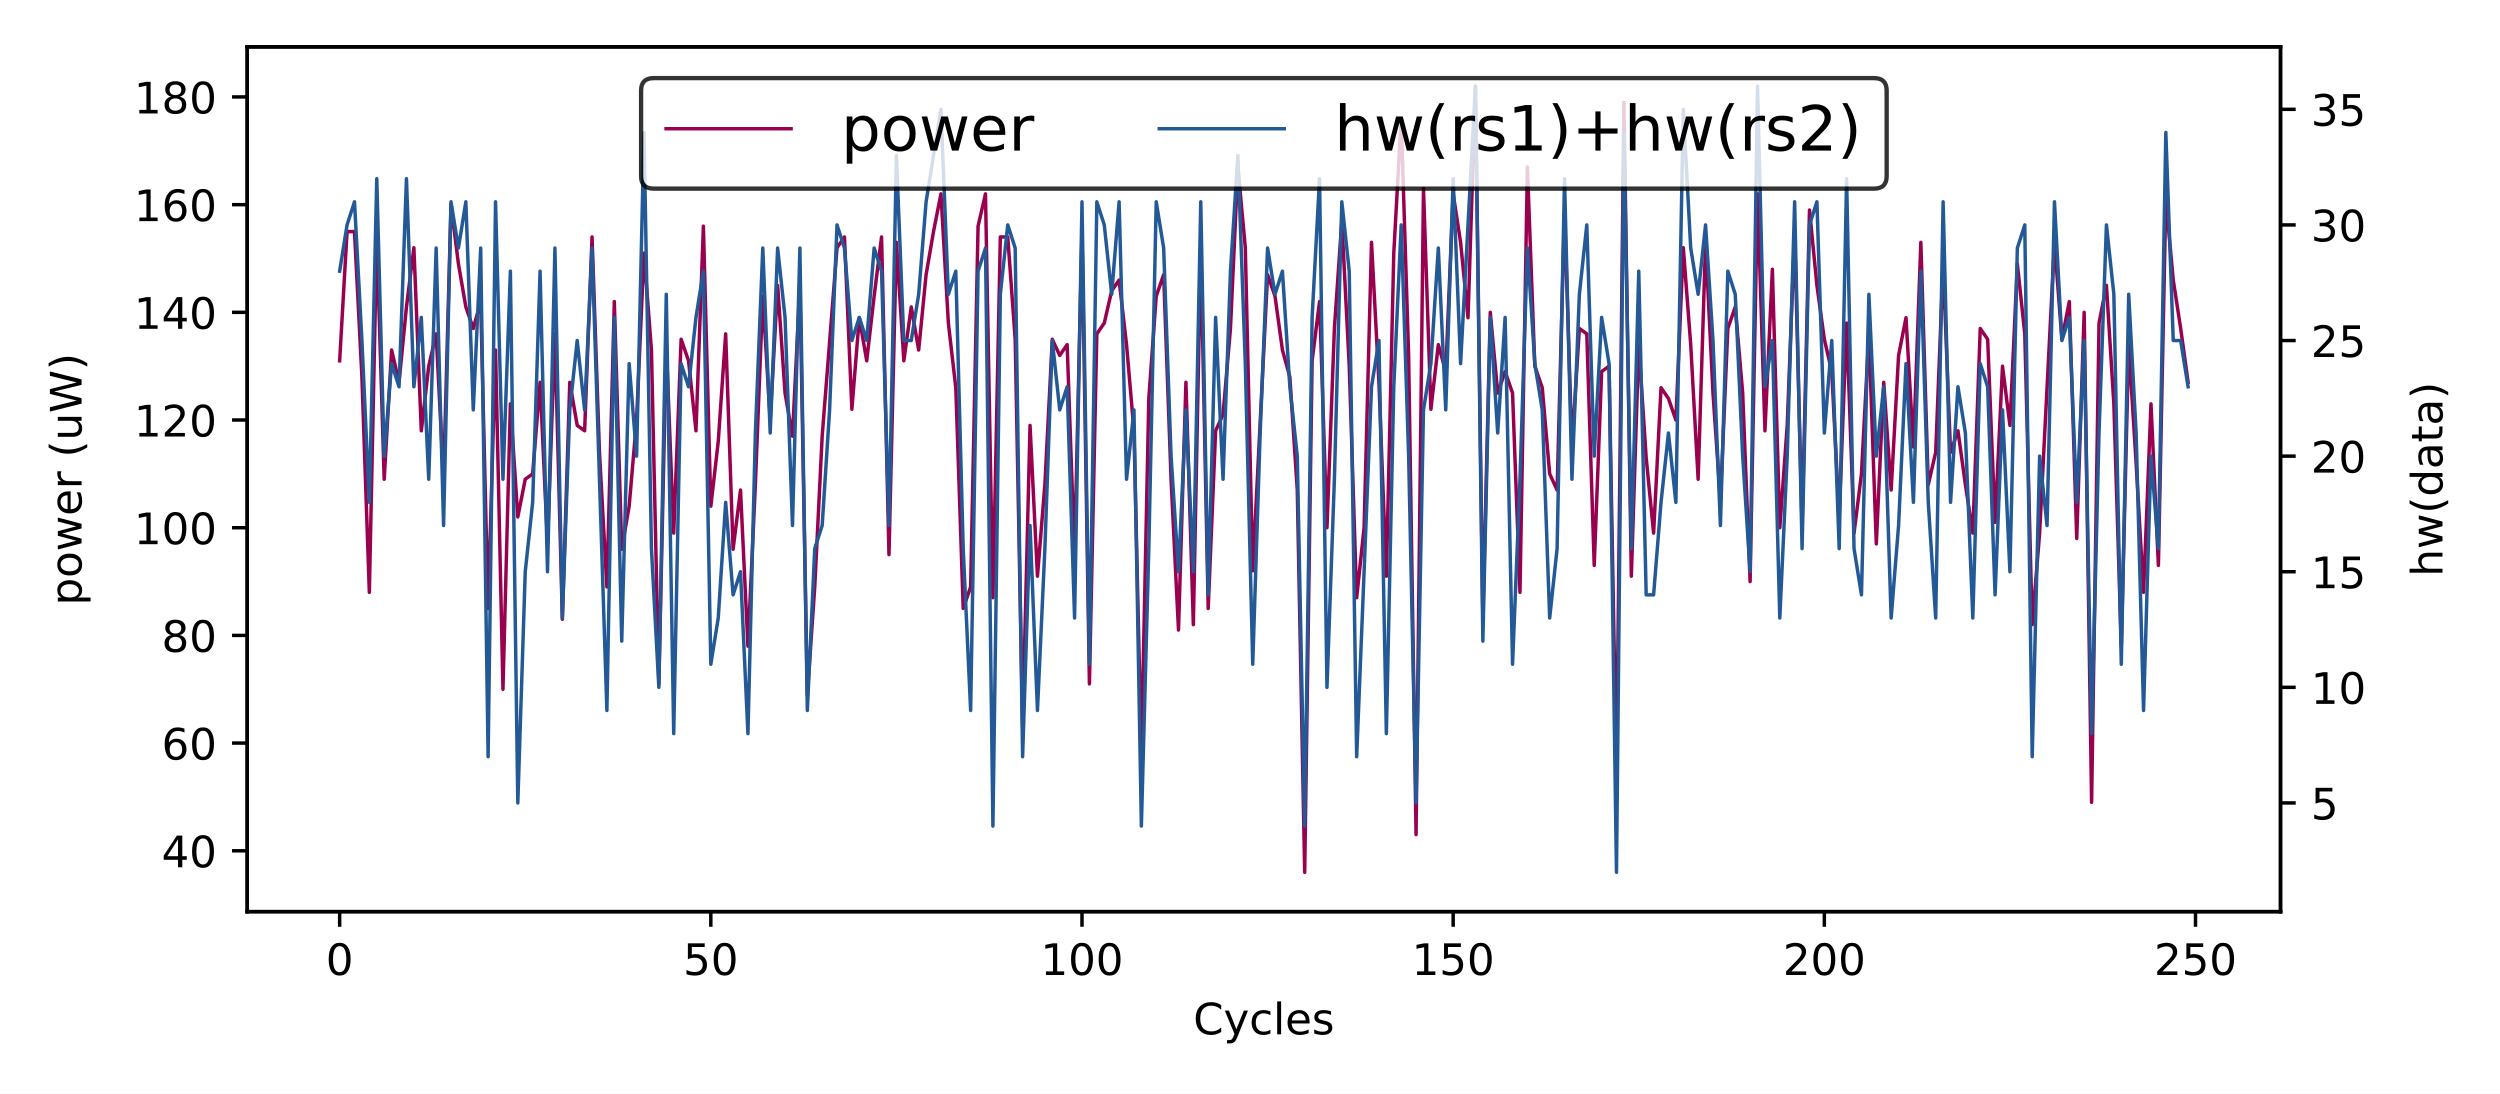
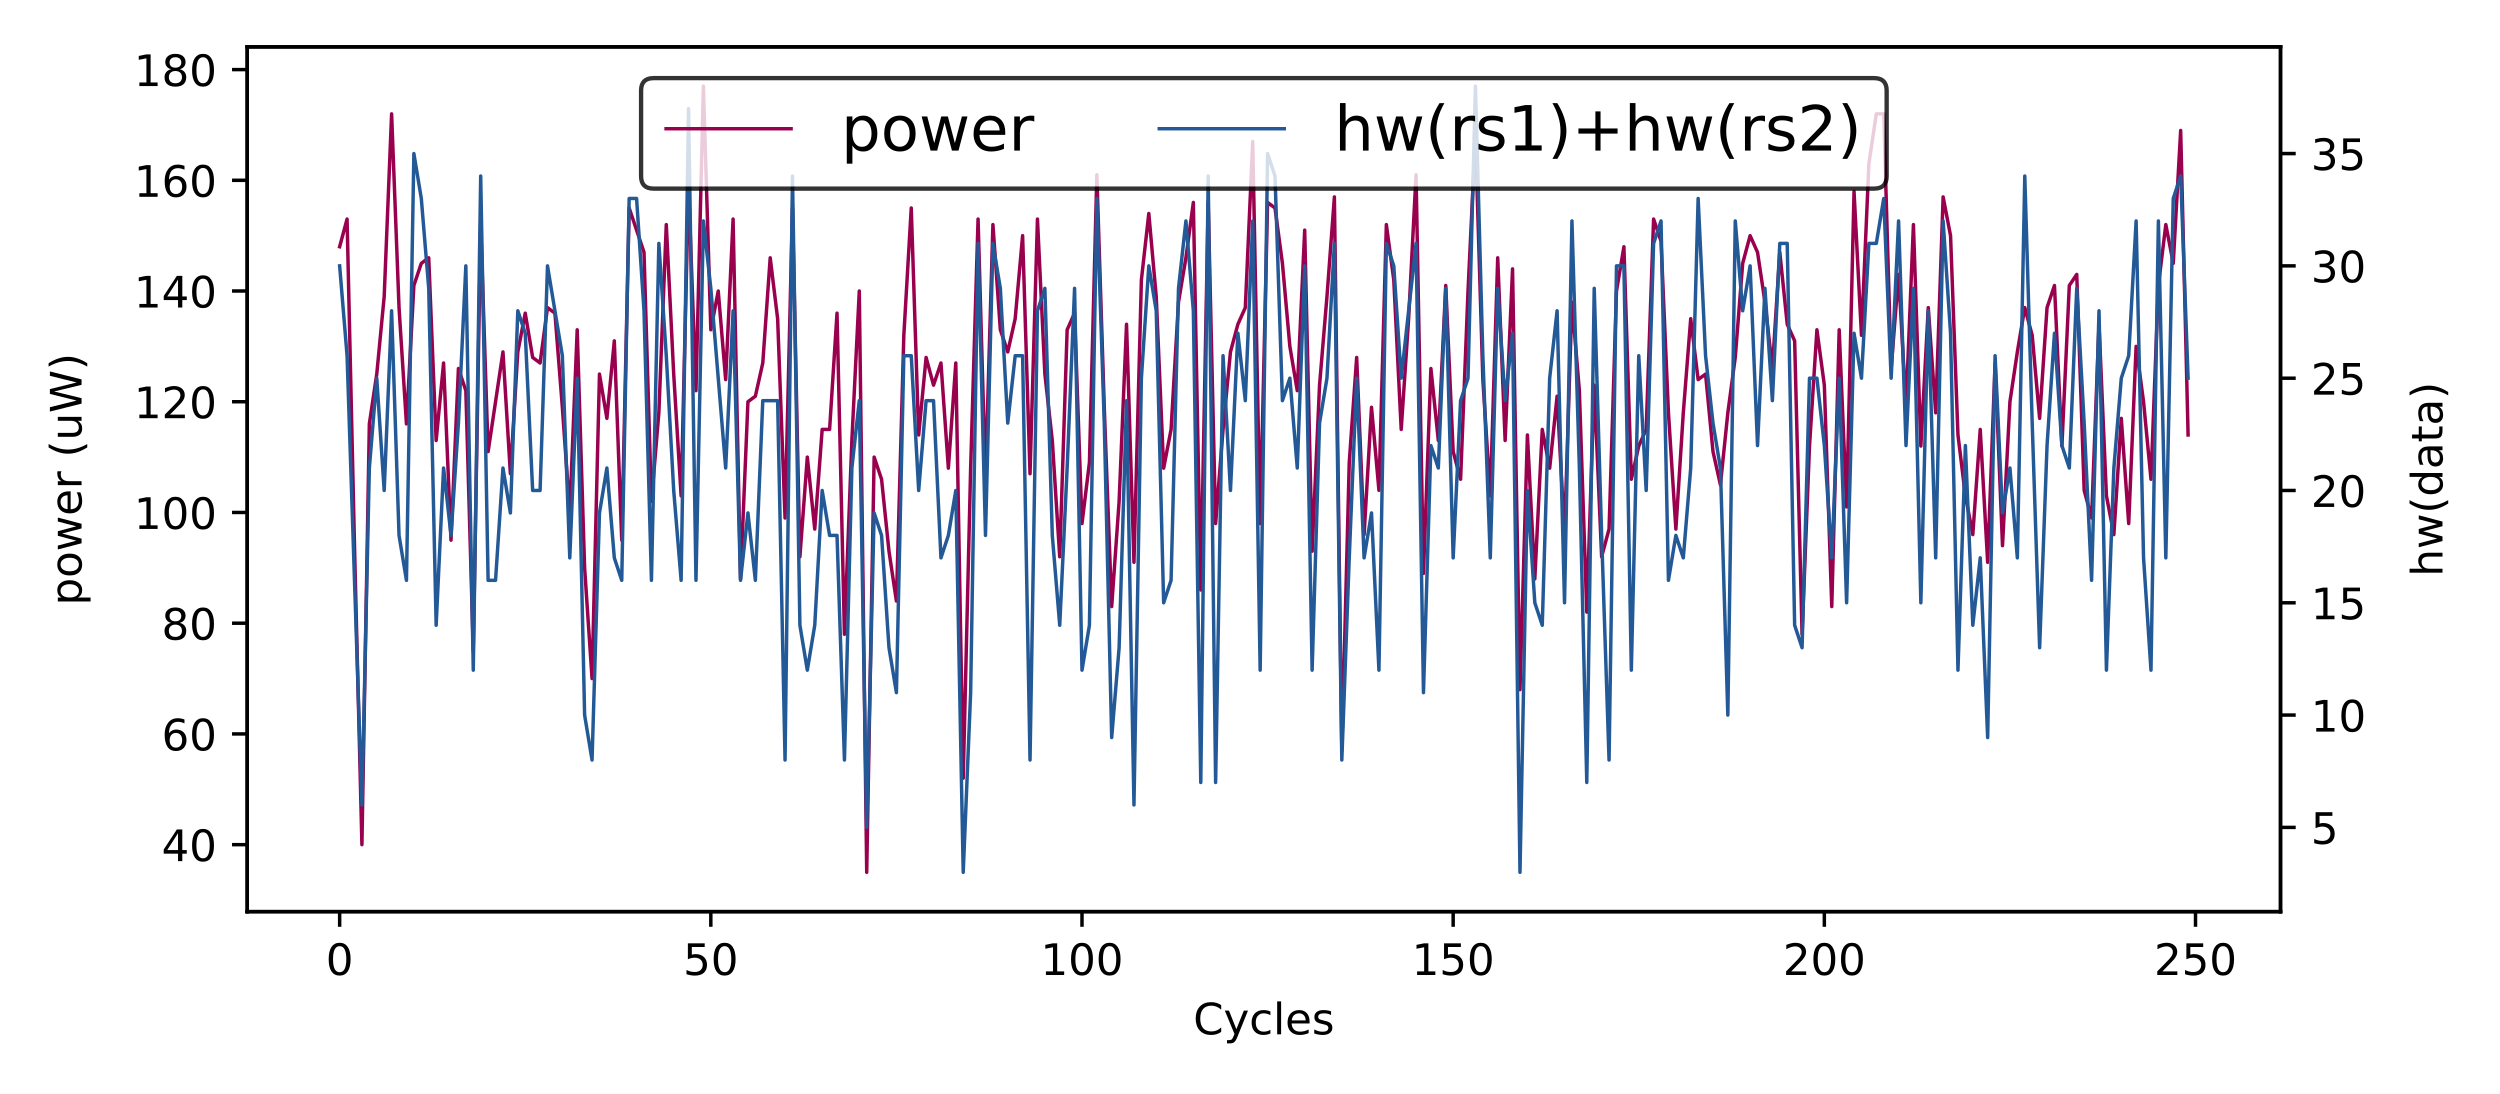
<svg xmlns="http://www.w3.org/2000/svg" xmlns:xlink="http://www.w3.org/1999/xlink" width="576pt" height="252pt" viewBox="0 0 576 252" version="1.1">
  <defs>
    <style type="text/css">*{stroke-linejoin: round; stroke-linecap: butt}</style>
  </defs>
  <g id="figure_1">
    <g id="patch_1">
      <path d="M 0 252  L 576 252  L 576 0  L 0 0  z " style="fill: #ffffff" />
    </g>
    <g id="axes_1">
      <g id="patch_2">
        <path d="M 56.96 210.04  L 525.43 210.04  L 525.43 10.8  L 56.96 10.8  z " style="fill: #ffffff" />
      </g>
      <g id="matplotlib.axis_1">
        <g id="xtick_1">
          <g id="line2d_1">
            <defs>
-               <path id="mac49512ee7" d="M 0 0  L 0 3.5  " style="stroke: #000000; stroke-width: 0.8" />
+               <path id="m7e4193435f" d="M 0 0  L 0 3.5  " style="stroke: #000000; stroke-width: 0.8" />
            </defs>
            <g>
-               <use xlink:href="#mac49512ee7" x="78.254" y="210.04" style="stroke: #000000; stroke-width: 0.8" />
+               <use xlink:href="#m7e4193435f" x="78.254" y="210.04" style="stroke: #000000; stroke-width: 0.8" />
            </g>
          </g>
          <g id="text_1">
            <text style="font: 10px 'DejaVu Sans', 'Bitstream Vera Sans', 'Computer Modern Sans Serif', 'Lucida Grande', 'Verdana', 'Geneva', 'Lucid', 'Arial', 'Helvetica', 'Avant Garde', sans-serif; text-anchor: middle" x="78.254" y="224.638" transform="rotate(-0 78.25409 224.6384)">0</text>
          </g>
        </g>
        <g id="xtick_2">
          <g id="line2d_2">
            <g>
-               <use xlink:href="#mac49512ee7" x="163.773" y="210.04" style="stroke: #000000; stroke-width: 0.8" />
+               <use xlink:href="#m7e4193435f" x="163.773" y="210.04" style="stroke: #000000; stroke-width: 0.8" />
            </g>
          </g>
          <g id="text_2">
            <text style="font: 10px 'DejaVu Sans', 'Bitstream Vera Sans', 'Computer Modern Sans Serif', 'Lucida Grande', 'Verdana', 'Geneva', 'Lucid', 'Arial', 'Helvetica', 'Avant Garde', sans-serif; text-anchor: middle" x="163.773" y="224.638" transform="rotate(-0 163.7725 224.6384)">50</text>
          </g>
        </g>
        <g id="xtick_3">
          <g id="line2d_3">
            <g>
-               <use xlink:href="#mac49512ee7" x="249.291" y="210.04" style="stroke: #000000; stroke-width: 0.8" />
+               <use xlink:href="#m7e4193435f" x="249.291" y="210.04" style="stroke: #000000; stroke-width: 0.8" />
            </g>
          </g>
          <g id="text_3">
            <text style="font: 10px 'DejaVu Sans', 'Bitstream Vera Sans', 'Computer Modern Sans Serif', 'Lucida Grande', 'Verdana', 'Geneva', 'Lucid', 'Arial', 'Helvetica', 'Avant Garde', sans-serif; text-anchor: middle" x="249.291" y="224.638" transform="rotate(-0 249.291 224.6384)">100</text>
          </g>
        </g>
        <g id="xtick_4">
          <g id="line2d_4">
            <g>
-               <use xlink:href="#mac49512ee7" x="334.809" y="210.04" style="stroke: #000000; stroke-width: 0.8" />
+               <use xlink:href="#m7e4193435f" x="334.809" y="210.04" style="stroke: #000000; stroke-width: 0.8" />
            </g>
          </g>
          <g id="text_4">
            <text style="font: 10px 'DejaVu Sans', 'Bitstream Vera Sans', 'Computer Modern Sans Serif', 'Lucida Grande', 'Verdana', 'Geneva', 'Lucid', 'Arial', 'Helvetica', 'Avant Garde', sans-serif; text-anchor: middle" x="334.809" y="224.638" transform="rotate(-0 334.8094 224.6384)">150</text>
          </g>
        </g>
        <g id="xtick_5">
          <g id="line2d_5">
            <g>
-               <use xlink:href="#mac49512ee7" x="420.328" y="210.04" style="stroke: #000000; stroke-width: 0.8" />
+               <use xlink:href="#m7e4193435f" x="420.328" y="210.04" style="stroke: #000000; stroke-width: 0.8" />
            </g>
          </g>
          <g id="text_5">
            <text style="font: 10px 'DejaVu Sans', 'Bitstream Vera Sans', 'Computer Modern Sans Serif', 'Lucida Grande', 'Verdana', 'Geneva', 'Lucid', 'Arial', 'Helvetica', 'Avant Garde', sans-serif; text-anchor: middle" x="420.328" y="224.638" transform="rotate(-0 420.3278 224.6384)">200</text>
          </g>
        </g>
        <g id="xtick_6">
          <g id="line2d_6">
            <g>
-               <use xlink:href="#mac49512ee7" x="505.846" y="210.04" style="stroke: #000000; stroke-width: 0.8" />
+               <use xlink:href="#m7e4193435f" x="505.846" y="210.04" style="stroke: #000000; stroke-width: 0.8" />
            </g>
          </g>
          <g id="text_6">
            <text style="font: 10px 'DejaVu Sans', 'Bitstream Vera Sans', 'Computer Modern Sans Serif', 'Lucida Grande', 'Verdana', 'Geneva', 'Lucid', 'Arial', 'Helvetica', 'Avant Garde', sans-serif; text-anchor: middle" x="505.846" y="224.638" transform="rotate(-0 505.8463 224.6384)">250</text>
          </g>
        </g>
        <g id="text_7">
          <text style="font: 10px 'DejaVu Sans', 'Bitstream Vera Sans', 'Computer Modern Sans Serif', 'Lucida Grande', 'Verdana', 'Geneva', 'Lucid', 'Arial', 'Helvetica', 'Avant Garde', sans-serif; text-anchor: middle" x="291.195" y="238.317" transform="rotate(-0 291.195 238.3166)">Cycles</text>
        </g>
      </g>
      <g id="matplotlib.axis_2">
        <g id="ytick_1">
          <g id="line2d_7">
            <defs>
-               <path id="m043b893189" d="M 0 0  L -3.5 0  " style="stroke: #000000; stroke-width: 0.8" />
+               <path id="mc5161d1bc8" d="M 0 0  L -3.5 0  " style="stroke: #000000; stroke-width: 0.8" />
            </defs>
            <g>
-               <use xlink:href="#m043b893189" x="56.96" y="196.021" style="stroke: #000000; stroke-width: 0.8" />
+               <use xlink:href="#mc5161d1bc8" x="56.96" y="194.606" style="stroke: #000000; stroke-width: 0.8" />
            </g>
          </g>
          <g id="text_8">
-             <text style="font: 10px 'DejaVu Sans', 'Bitstream Vera Sans', 'Computer Modern Sans Serif', 'Lucida Grande', 'Verdana', 'Geneva', 'Lucid', 'Arial', 'Helvetica', 'Avant Garde', sans-serif; text-anchor: end" x="49.96" y="199.82" transform="rotate(-0 49.96 199.8205)">40</text>
+             <text style="font: 10px 'DejaVu Sans', 'Bitstream Vera Sans', 'Computer Modern Sans Serif', 'Lucida Grande', 'Verdana', 'Geneva', 'Lucid', 'Arial', 'Helvetica', 'Avant Garde', sans-serif; text-anchor: end" x="49.96" y="198.405" transform="rotate(-0 49.96 198.4051)">40</text>
          </g>
        </g>
        <g id="ytick_2">
          <g id="line2d_8">
            <g>
-               <use xlink:href="#m043b893189" x="56.96" y="171.209" style="stroke: #000000; stroke-width: 0.8" />
+               <use xlink:href="#mc5161d1bc8" x="56.96" y="169.095" style="stroke: #000000; stroke-width: 0.8" />
            </g>
          </g>
          <g id="text_9">
-             <text style="font: 10px 'DejaVu Sans', 'Bitstream Vera Sans', 'Computer Modern Sans Serif', 'Lucida Grande', 'Verdana', 'Geneva', 'Lucid', 'Arial', 'Helvetica', 'Avant Garde', sans-serif; text-anchor: end" x="49.96" y="175.009" transform="rotate(-0 49.96 175.0085)">60</text>
+             <text style="font: 10px 'DejaVu Sans', 'Bitstream Vera Sans', 'Computer Modern Sans Serif', 'Lucida Grande', 'Verdana', 'Geneva', 'Lucid', 'Arial', 'Helvetica', 'Avant Garde', sans-serif; text-anchor: end" x="49.96" y="172.894" transform="rotate(-0 49.96 172.8943)">60</text>
          </g>
        </g>
        <g id="ytick_3">
          <g id="line2d_9">
            <g>
-               <use xlink:href="#m043b893189" x="56.96" y="146.397" style="stroke: #000000; stroke-width: 0.8" />
+               <use xlink:href="#mc5161d1bc8" x="56.96" y="143.584" style="stroke: #000000; stroke-width: 0.8" />
            </g>
          </g>
          <g id="text_10">
-             <text style="font: 10px 'DejaVu Sans', 'Bitstream Vera Sans', 'Computer Modern Sans Serif', 'Lucida Grande', 'Verdana', 'Geneva', 'Lucid', 'Arial', 'Helvetica', 'Avant Garde', sans-serif; text-anchor: end" x="49.96" y="150.197" transform="rotate(-0 49.96 150.1966)">80</text>
+             <text style="font: 10px 'DejaVu Sans', 'Bitstream Vera Sans', 'Computer Modern Sans Serif', 'Lucida Grande', 'Verdana', 'Geneva', 'Lucid', 'Arial', 'Helvetica', 'Avant Garde', sans-serif; text-anchor: end" x="49.96" y="147.383" transform="rotate(-0 49.96 147.3834)">80</text>
          </g>
        </g>
        <g id="ytick_4">
          <g id="line2d_10">
            <g>
-               <use xlink:href="#m043b893189" x="56.96" y="121.585" style="stroke: #000000; stroke-width: 0.8" />
+               <use xlink:href="#mc5161d1bc8" x="56.96" y="118.073" style="stroke: #000000; stroke-width: 0.8" />
            </g>
          </g>
          <g id="text_11">
-             <text style="font: 10px 'DejaVu Sans', 'Bitstream Vera Sans', 'Computer Modern Sans Serif', 'Lucida Grande', 'Verdana', 'Geneva', 'Lucid', 'Arial', 'Helvetica', 'Avant Garde', sans-serif; text-anchor: end" x="49.96" y="125.385" transform="rotate(-0 49.96 125.3846)">100</text>
+             <text style="font: 10px 'DejaVu Sans', 'Bitstream Vera Sans', 'Computer Modern Sans Serif', 'Lucida Grande', 'Verdana', 'Geneva', 'Lucid', 'Arial', 'Helvetica', 'Avant Garde', sans-serif; text-anchor: end" x="49.96" y="121.872" transform="rotate(-0 49.96 121.8725)">100</text>
          </g>
        </g>
        <g id="ytick_5">
          <g id="line2d_11">
            <g>
-               <use xlink:href="#m043b893189" x="56.96" y="96.773" style="stroke: #000000; stroke-width: 0.8" />
+               <use xlink:href="#mc5161d1bc8" x="56.96" y="92.562" style="stroke: #000000; stroke-width: 0.8" />
            </g>
          </g>
          <g id="text_12">
-             <text style="font: 10px 'DejaVu Sans', 'Bitstream Vera Sans', 'Computer Modern Sans Serif', 'Lucida Grande', 'Verdana', 'Geneva', 'Lucid', 'Arial', 'Helvetica', 'Avant Garde', sans-serif; text-anchor: end" x="49.96" y="100.573" transform="rotate(-0 49.96 100.5726)">120</text>
+             <text style="font: 10px 'DejaVu Sans', 'Bitstream Vera Sans', 'Computer Modern Sans Serif', 'Lucida Grande', 'Verdana', 'Geneva', 'Lucid', 'Arial', 'Helvetica', 'Avant Garde', sans-serif; text-anchor: end" x="49.96" y="96.362" transform="rotate(-0 49.96 96.3616)">120</text>
          </g>
        </g>
        <g id="ytick_6">
          <g id="line2d_12">
            <g>
-               <use xlink:href="#m043b893189" x="56.96" y="71.961" style="stroke: #000000; stroke-width: 0.8" />
+               <use xlink:href="#mc5161d1bc8" x="56.96" y="67.051" style="stroke: #000000; stroke-width: 0.8" />
            </g>
          </g>
          <g id="text_13">
-             <text style="font: 10px 'DejaVu Sans', 'Bitstream Vera Sans', 'Computer Modern Sans Serif', 'Lucida Grande', 'Verdana', 'Geneva', 'Lucid', 'Arial', 'Helvetica', 'Avant Garde', sans-serif; text-anchor: end" x="49.96" y="75.761" transform="rotate(-0 49.96 75.76069)">140</text>
+             <text style="font: 10px 'DejaVu Sans', 'Bitstream Vera Sans', 'Computer Modern Sans Serif', 'Lucida Grande', 'Verdana', 'Geneva', 'Lucid', 'Arial', 'Helvetica', 'Avant Garde', sans-serif; text-anchor: end" x="49.96" y="70.851" transform="rotate(-0 49.96 70.85072)">140</text>
          </g>
        </g>
        <g id="ytick_7">
          <g id="line2d_13">
            <g>
-               <use xlink:href="#m043b893189" x="56.96" y="47.15" style="stroke: #000000; stroke-width: 0.8" />
+               <use xlink:href="#mc5161d1bc8" x="56.96" y="41.541" style="stroke: #000000; stroke-width: 0.8" />
            </g>
          </g>
          <g id="text_14">
-             <text style="font: 10px 'DejaVu Sans', 'Bitstream Vera Sans', 'Computer Modern Sans Serif', 'Lucida Grande', 'Verdana', 'Geneva', 'Lucid', 'Arial', 'Helvetica', 'Avant Garde', sans-serif; text-anchor: end" x="49.96" y="50.949" transform="rotate(-0 49.96 50.94873)">160</text>
+             <text style="font: 10px 'DejaVu Sans', 'Bitstream Vera Sans', 'Computer Modern Sans Serif', 'Lucida Grande', 'Verdana', 'Geneva', 'Lucid', 'Arial', 'Helvetica', 'Avant Garde', sans-serif; text-anchor: end" x="49.96" y="45.34" transform="rotate(-0 49.96 45.33983)">160</text>
          </g>
        </g>
        <g id="ytick_8">
          <g id="line2d_14">
            <g>
-               <use xlink:href="#m043b893189" x="56.96" y="22.338" style="stroke: #000000; stroke-width: 0.8" />
+               <use xlink:href="#mc5161d1bc8" x="56.96" y="16.03" style="stroke: #000000; stroke-width: 0.8" />
            </g>
          </g>
          <g id="text_15">
-             <text style="font: 10px 'DejaVu Sans', 'Bitstream Vera Sans', 'Computer Modern Sans Serif', 'Lucida Grande', 'Verdana', 'Geneva', 'Lucid', 'Arial', 'Helvetica', 'Avant Garde', sans-serif; text-anchor: end" x="49.96" y="26.137" transform="rotate(-0 49.96 26.13678)">180</text>
+             <text style="font: 10px 'DejaVu Sans', 'Bitstream Vera Sans', 'Computer Modern Sans Serif', 'Lucida Grande', 'Verdana', 'Geneva', 'Lucid', 'Arial', 'Helvetica', 'Avant Garde', sans-serif; text-anchor: end" x="49.96" y="19.829" transform="rotate(-0 49.96 19.82895)">180</text>
          </g>
        </g>
        <g id="text_16">
          <text style="font: 10px 'DejaVu Sans', 'Bitstream Vera Sans', 'Computer Modern Sans Serif', 'Lucida Grande', 'Verdana', 'Geneva', 'Lucid', 'Arial', 'Helvetica', 'Avant Garde', sans-serif; text-anchor: middle" x="18.793" y="110.42" transform="rotate(-90 18.79281 110.42)">power (uW)</text>
        </g>
      </g>
      <g id="line2d_15">
-         <path d="M 78.254 83.127  L 79.964 53.353  L 81.675 53.353  L 83.385 86.849  L 85.096 136.473  L 86.806 54.593  L 88.516 110.42  L 90.227 80.646  L 91.937 88.089  L 93.647 70.721  L 95.358 57.074  L 97.068 99.255  L 98.779 84.367  L 100.489 76.924  L 102.199 110.42  L 103.91 47.15  L 105.62 60.796  L 107.33 70.721  L 109.041 75.683  L 110.751 69.48  L 112.461 140.194  L 114.172 80.646  L 115.882 158.803  L 117.593 93.052  L 119.303 119.104  L 121.013 110.42  L 122.724 109.179  L 124.434 88.089  L 126.144 125.307  L 127.855 76.924  L 129.565 142.676  L 131.276 88.089  L 132.986 98.014  L 134.696 99.255  L 136.407 54.593  L 138.117 104.217  L 139.827 135.232  L 141.538 69.48  L 143.248 126.548  L 144.958 116.623  L 146.669 96.773  L 148.379 58.315  L 150.09 80.646  L 151.8 157.563  L 153.51 79.405  L 155.221 122.826  L 156.931 78.164  L 158.641 83.127  L 160.352 99.255  L 162.062 52.112  L 163.773 116.623  L 165.483 101.736  L 167.193 76.924  L 168.904 126.548  L 170.614 112.901  L 172.324 148.879  L 174.035 111.661  L 175.745 68.24  L 177.455 96.773  L 179.166 65.758  L 180.876 90.57  L 182.587 100.495  L 184.297 65.758  L 186.007 160.044  L 187.718 135.232  L 189.428 100.495  L 192.849 57.074  L 194.559 54.593  L 196.27 94.292  L 197.98 73.202  L 199.69 83.127  L 201.401 68.24  L 203.111 54.593  L 204.821 127.788  L 206.532 55.834  L 208.242 83.127  L 209.952 70.721  L 211.663 80.646  L 213.373 63.277  L 215.084 53.353  L 216.794 44.668  L 218.504 74.443  L 220.215 89.33  L 221.925 140.194  L 223.635 135.232  L 225.346 52.112  L 227.056 44.668  L 228.767 137.713  L 230.477 54.593  L 232.187 54.593  L 233.898 78.164  L 235.608 167.487  L 237.318 98.014  L 239.029 132.751  L 240.739 111.661  L 242.449 78.164  L 244.16 81.886  L 245.87 79.405  L 247.581 127.788  L 249.291 53.353  L 251.001 157.563  L 252.712 76.924  L 254.422 74.443  L 256.132 66.999  L 257.843 64.518  L 259.553 79.405  L 261.264 99.255  L 262.974 173.69  L 264.684 91.811  L 266.395 68.24  L 268.105 63.277  L 269.815 110.42  L 271.526 145.157  L 273.236 88.089  L 274.946 143.916  L 276.657 57.074  L 278.367 140.194  L 280.078 99.255  L 281.788 95.533  L 283.498 75.683  L 285.209 38.465  L 286.919 57.074  L 288.629 131.51  L 292.05 63.277  L 293.761 68.24  L 295.471 80.646  L 297.181 86.849  L 298.892 112.901  L 300.602 200.984  L 302.312 83.127  L 304.023 69.48  L 305.733 121.585  L 307.444 75.683  L 309.154 50.871  L 310.864 84.367  L 312.575 137.713  L 314.285 121.585  L 315.995 55.834  L 317.706 88.089  L 319.416 132.751  L 321.126 58.315  L 322.837 27.3  L 324.547 81.886  L 326.258 192.299  L 327.968 43.428  L 329.678 94.292  L 331.389 79.405  L 333.099 85.608  L 334.809 44.668  L 336.52 55.834  L 338.23 73.202  L 339.941 19.856  L 341.651 142.676  L 343.361 71.961  L 345.072 90.57  L 346.782 85.608  L 348.492 90.57  L 350.203 136.473  L 351.913 38.465  L 353.623 84.367  L 355.334 89.33  L 357.044 109.179  L 358.755 112.901  L 360.465 48.39  L 362.175 102.976  L 363.886 75.683  L 365.596 76.924  L 367.306 130.27  L 369.017 85.608  L 370.727 84.367  L 372.438 178.653  L 374.148 23.578  L 375.858 132.751  L 377.569 79.405  L 379.279 105.458  L 380.989 122.826  L 382.7 89.33  L 384.41 91.811  L 386.12 96.773  L 387.831 57.074  L 389.541 79.405  L 391.252 110.42  L 392.962 55.834  L 394.672 90.57  L 396.383 115.382  L 398.093 75.683  L 399.803 70.721  L 401.514 90.57  L 403.224 133.991  L 404.935 44.668  L 406.645 99.255  L 408.355 62.037  L 410.066 121.585  L 411.776 98.014  L 413.486 53.353  L 415.197 121.585  L 416.907 48.39  L 418.617 65.758  L 420.328 78.164  L 422.038 85.608  L 423.749 119.104  L 425.459 74.443  L 427.169 122.826  L 428.88 109.179  L 430.59 76.924  L 432.3 125.307  L 434.011 88.089  L 435.721 112.901  L 437.432 81.886  L 439.142 73.202  L 440.852 102.976  L 442.563 55.834  L 444.273 111.661  L 445.983 104.217  L 447.694 60.796  L 449.404 104.217  L 451.114 99.255  L 452.825 111.661  L 454.535 122.826  L 456.246 75.683  L 457.956 78.164  L 459.666 120.345  L 461.377 84.367  L 463.087 98.014  L 464.797 60.796  L 466.508 76.924  L 468.218 143.916  L 469.929 122.826  L 473.349 55.834  L 475.06 78.164  L 476.77 69.48  L 478.48 124.067  L 480.191 71.961  L 481.901 184.856  L 483.611 74.443  L 485.322 65.758  L 487.032 93.052  L 488.743 148.879  L 490.453 79.405  L 492.163 106.698  L 493.874 136.473  L 495.584 93.052  L 497.294 130.27  L 499.005 45.909  L 500.715 64.518  L 502.426 75.683  L 504.136 88.089  L 504.136 88.089  " clip-path="url(#p2ec8545a0c)" style="fill: none; stroke: #99004d; stroke-width: 0.8; stroke-linecap: square" />
+         <path d="M 78.254 56.847  L 79.964 50.469  L 81.675 125.727  L 83.385 194.606  L 85.096 97.665  L 86.806 86.185  L 88.516 68.327  L 90.227 26.234  L 91.937 70.878  L 93.647 97.665  L 95.358 65.776  L 97.068 60.674  L 98.779 59.398  L 100.489 101.491  L 102.199 83.634  L 103.91 124.451  L 105.62 84.909  L 107.33 90.011  L 109.041 149.962  L 110.751 51.745  L 112.461 104.042  L 115.882 81.082  L 117.593 109.144  L 119.303 81.082  L 121.013 72.154  L 122.724 82.358  L 124.434 83.634  L 126.144 70.878  L 127.855 72.154  L 129.565 93.838  L 131.276 118.073  L 132.986 75.98  L 134.696 130.829  L 136.407 156.34  L 138.117 86.185  L 139.827 96.389  L 141.538 78.531  L 143.248 124.451  L 144.958 47.918  L 148.379 58.123  L 150.09 115.522  L 151.8 95.113  L 153.51 51.745  L 155.221 86.185  L 156.931 114.247  L 158.641 42.816  L 160.352 90.011  L 162.062 19.856  L 163.773 75.98  L 165.483 67.051  L 167.193 87.46  L 168.904 50.469  L 170.614 133.38  L 172.324 92.562  L 174.035 91.287  L 175.745 83.634  L 177.455 59.398  L 179.166 73.429  L 180.876 119.349  L 182.587 47.918  L 184.297 128.278  L 186.007 105.318  L 187.718 121.9  L 189.428 98.94  L 191.138 98.94  L 192.849 72.154  L 194.559 146.135  L 196.27 101.491  L 197.98 67.051  L 199.69 200.984  L 201.401 105.318  L 203.111 110.42  L 204.821 127.002  L 206.532 138.482  L 208.242 77.256  L 209.952 47.918  L 211.663 100.216  L 213.373 82.358  L 215.084 88.736  L 216.794 83.634  L 218.504 107.869  L 220.215 83.634  L 221.925 179.299  L 223.635 107.869  L 225.346 50.469  L 227.056 110.42  L 228.767 51.745  L 230.477 75.98  L 232.187 81.082  L 233.898 73.429  L 235.608 54.296  L 237.318 109.144  L 239.029 50.469  L 240.739 86.185  L 242.449 101.491  L 244.16 128.278  L 245.87 75.98  L 247.581 72.154  L 249.291 120.624  L 251.001 106.593  L 252.712 40.265  L 254.422 93.838  L 256.132 139.758  L 257.843 115.522  L 259.553 74.705  L 261.264 129.553  L 262.974 64.5  L 264.684 49.194  L 266.395 68.327  L 268.105 107.869  L 269.815 98.94  L 271.526 69.603  L 273.236 59.398  L 274.946 46.643  L 276.657 135.931  L 278.367 46.643  L 280.078 120.624  L 281.788 98.94  L 283.498 81.082  L 285.209 74.705  L 286.919 70.878  L 288.629 32.612  L 290.34 120.624  L 292.05 46.643  L 293.761 47.918  L 295.471 60.674  L 297.181 79.807  L 298.892 90.011  L 300.602 53.021  L 302.312 127.002  L 304.023 88.736  L 305.733 68.327  L 307.444 45.367  L 309.154 172.922  L 310.864 106.593  L 312.575 82.358  L 314.285 123.175  L 315.995 93.838  L 317.706 112.971  L 319.416 51.745  L 321.126 64.5  L 322.837 98.94  L 324.547 73.429  L 326.258 40.265  L 327.968 132.104  L 329.678 84.909  L 331.389 101.491  L 333.099 65.776  L 334.809 104.042  L 336.52 110.42  L 338.23 67.051  L 339.941 31.336  L 341.651 87.46  L 343.361 114.247  L 345.072 59.398  L 346.782 101.491  L 348.492 61.949  L 350.203 158.891  L 351.913 100.216  L 353.623 133.38  L 355.334 98.94  L 357.044 107.869  L 358.755 91.287  L 360.465 123.175  L 362.175 69.603  L 363.886 90.011  L 365.596 141.033  L 367.306 88.736  L 369.017 128.278  L 370.727 121.9  L 372.438 67.051  L 374.148 56.847  L 375.858 110.42  L 377.569 102.767  L 379.279 98.94  L 380.989 50.469  L 382.7 55.572  L 384.41 95.113  L 386.12 121.9  L 387.831 95.113  L 389.541 73.429  L 391.252 87.46  L 392.962 86.185  L 394.672 104.042  L 396.383 111.696  L 398.093 95.113  L 399.803 82.358  L 401.514 60.674  L 403.224 54.296  L 404.935 58.123  L 406.645 69.603  L 408.355 84.909  L 410.066 58.123  L 411.776 74.705  L 413.486 78.531  L 415.197 146.135  L 416.907 102.767  L 418.617 75.98  L 420.328 88.736  L 422.038 139.758  L 423.749 75.98  L 425.459 116.798  L 427.169 44.092  L 428.88 77.256  L 430.59 37.714  L 432.3 26.234  L 434.011 26.234  L 435.721 84.909  L 437.432 63.225  L 439.142 93.838  L 440.852 51.745  L 442.563 102.767  L 444.273 70.878  L 445.983 95.113  L 447.694 45.367  L 449.404 54.296  L 451.114 100.216  L 452.825 114.247  L 454.535 123.175  L 456.246 98.94  L 457.956 129.553  L 459.666 83.634  L 461.377 125.727  L 463.087 92.562  L 464.797 81.082  L 466.508 70.878  L 468.218 77.256  L 469.929 96.389  L 471.639 70.878  L 473.349 65.776  L 475.06 102.767  L 476.77 65.776  L 478.48 63.225  L 480.191 112.971  L 481.901 119.349  L 483.611 74.705  L 485.322 114.247  L 487.032 123.175  L 488.743 96.389  L 490.453 120.624  L 492.163 79.807  L 493.874 92.562  L 495.584 110.42  L 497.294 65.776  L 499.005 51.745  L 500.715 60.674  L 502.426 30.061  L 504.136 100.216  L 504.136 100.216  " clip-path="url(#p17e0a1e014)" style="fill: none; stroke: #99004d; stroke-width: 0.8; stroke-linecap: square" />
      </g>
      <g id="patch_3">
        <path d="M 56.96 210.04  L 56.96 10.8  " style="fill: none; stroke: #000000; stroke-width: 0.8; stroke-linejoin: miter; stroke-linecap: square" />
      </g>
      <g id="patch_4">
        <path d="M 525.43 210.04  L 525.43 10.8  " style="fill: none; stroke: #000000; stroke-width: 0.8; stroke-linejoin: miter; stroke-linecap: square" />
      </g>
      <g id="patch_5">
        <path d="M 56.96 210.04  L 525.43 210.04  " style="fill: none; stroke: #000000; stroke-width: 0.8; stroke-linejoin: miter; stroke-linecap: square" />
      </g>
      <g id="patch_6">
        <path d="M 56.96 10.8  L 525.43 10.8  " style="fill: none; stroke: #000000; stroke-width: 0.8; stroke-linejoin: miter; stroke-linecap: square" />
      </g>
    </g>
    <g id="axes_2">
      <g id="matplotlib.axis_3">
        <g id="ytick_9">
          <g id="line2d_16">
            <defs>
-               <path id="m628f22a4cd" d="M 0 0  L 3.5 0  " style="stroke: #000000; stroke-width: 0.8" />
+               <path id="m531a73868b" d="M 0 0  L 3.5 0  " style="stroke: #000000; stroke-width: 0.8" />
            </defs>
            <g>
-               <use xlink:href="#m628f22a4cd" x="525.43" y="185.002" style="stroke: #000000; stroke-width: 0.8" />
+               <use xlink:href="#m531a73868b" x="525.43" y="190.634" style="stroke: #000000; stroke-width: 0.8" />
            </g>
          </g>
          <g id="text_17">
-             <text style="font: 10px 'DejaVu Sans', 'Bitstream Vera Sans', 'Computer Modern Sans Serif', 'Lucida Grande', 'Verdana', 'Geneva', 'Lucid', 'Arial', 'Helvetica', 'Avant Garde', sans-serif; text-anchor: start" x="532.43" y="188.801" transform="rotate(-0 532.43 188.801)">5</text>
+             <text style="font: 10px 'DejaVu Sans', 'Bitstream Vera Sans', 'Computer Modern Sans Serif', 'Lucida Grande', 'Verdana', 'Geneva', 'Lucid', 'Arial', 'Helvetica', 'Avant Garde', sans-serif; text-anchor: start" x="532.43" y="194.433" transform="rotate(-0 532.43 194.4327)">5</text>
          </g>
        </g>
        <g id="ytick_10">
          <g id="line2d_17">
            <g>
-               <use xlink:href="#m628f22a4cd" x="525.43" y="158.365" style="stroke: #000000; stroke-width: 0.8" />
+               <use xlink:href="#m531a73868b" x="525.43" y="164.758" style="stroke: #000000; stroke-width: 0.8" />
            </g>
          </g>
          <g id="text_18">
-             <text style="font: 10px 'DejaVu Sans', 'Bitstream Vera Sans', 'Computer Modern Sans Serif', 'Lucida Grande', 'Verdana', 'Geneva', 'Lucid', 'Arial', 'Helvetica', 'Avant Garde', sans-serif; text-anchor: start" x="532.43" y="162.165" transform="rotate(-0 532.43 162.1647)">10</text>
+             <text style="font: 10px 'DejaVu Sans', 'Bitstream Vera Sans', 'Computer Modern Sans Serif', 'Lucida Grande', 'Verdana', 'Geneva', 'Lucid', 'Arial', 'Helvetica', 'Avant Garde', sans-serif; text-anchor: start" x="532.43" y="168.557" transform="rotate(-0 532.43 168.5574)">10</text>
          </g>
        </g>
        <g id="ytick_11">
          <g id="line2d_18">
            <g>
-               <use xlink:href="#m628f22a4cd" x="525.43" y="131.729" style="stroke: #000000; stroke-width: 0.8" />
+               <use xlink:href="#m531a73868b" x="525.43" y="138.883" style="stroke: #000000; stroke-width: 0.8" />
            </g>
          </g>
          <g id="text_19">
-             <text style="font: 10px 'DejaVu Sans', 'Bitstream Vera Sans', 'Computer Modern Sans Serif', 'Lucida Grande', 'Verdana', 'Geneva', 'Lucid', 'Arial', 'Helvetica', 'Avant Garde', sans-serif; text-anchor: start" x="532.43" y="135.528" transform="rotate(-0 532.43 135.5283)">15</text>
+             <text style="font: 10px 'DejaVu Sans', 'Bitstream Vera Sans', 'Computer Modern Sans Serif', 'Lucida Grande', 'Verdana', 'Geneva', 'Lucid', 'Arial', 'Helvetica', 'Avant Garde', sans-serif; text-anchor: start" x="532.43" y="142.682" transform="rotate(-0 532.43 142.6821)">15</text>
          </g>
        </g>
        <g id="ytick_12">
          <g id="line2d_19">
            <g>
-               <use xlink:href="#m628f22a4cd" x="525.43" y="105.093" style="stroke: #000000; stroke-width: 0.8" />
+               <use xlink:href="#m531a73868b" x="525.43" y="113.008" style="stroke: #000000; stroke-width: 0.8" />
            </g>
          </g>
          <g id="text_20">
-             <text style="font: 10px 'DejaVu Sans', 'Bitstream Vera Sans', 'Computer Modern Sans Serif', 'Lucida Grande', 'Verdana', 'Geneva', 'Lucid', 'Arial', 'Helvetica', 'Avant Garde', sans-serif; text-anchor: start" x="532.43" y="108.892" transform="rotate(-0 532.43 108.8919)">20</text>
+             <text style="font: 10px 'DejaVu Sans', 'Bitstream Vera Sans', 'Computer Modern Sans Serif', 'Lucida Grande', 'Verdana', 'Geneva', 'Lucid', 'Arial', 'Helvetica', 'Avant Garde', sans-serif; text-anchor: start" x="532.43" y="116.807" transform="rotate(-0 532.43 116.8068)">20</text>
          </g>
        </g>
        <g id="ytick_13">
          <g id="line2d_20">
            <g>
-               <use xlink:href="#m628f22a4cd" x="525.43" y="78.456" style="stroke: #000000; stroke-width: 0.8" />
+               <use xlink:href="#m531a73868b" x="525.43" y="87.132" style="stroke: #000000; stroke-width: 0.8" />
            </g>
          </g>
          <g id="text_21">
-             <text style="font: 10px 'DejaVu Sans', 'Bitstream Vera Sans', 'Computer Modern Sans Serif', 'Lucida Grande', 'Verdana', 'Geneva', 'Lucid', 'Arial', 'Helvetica', 'Avant Garde', sans-serif; text-anchor: start" x="532.43" y="82.256" transform="rotate(-0 532.43 82.25558)">25</text>
+             <text style="font: 10px 'DejaVu Sans', 'Bitstream Vera Sans', 'Computer Modern Sans Serif', 'Lucida Grande', 'Verdana', 'Geneva', 'Lucid', 'Arial', 'Helvetica', 'Avant Garde', sans-serif; text-anchor: start" x="532.43" y="90.931" transform="rotate(-0 532.43 90.93143)">25</text>
          </g>
        </g>
        <g id="ytick_14">
          <g id="line2d_21">
            <g>
-               <use xlink:href="#m628f22a4cd" x="525.43" y="51.82" style="stroke: #000000; stroke-width: 0.8" />
+               <use xlink:href="#m531a73868b" x="525.43" y="61.257" style="stroke: #000000; stroke-width: 0.8" />
            </g>
          </g>
          <g id="text_22">
-             <text style="font: 10px 'DejaVu Sans', 'Bitstream Vera Sans', 'Computer Modern Sans Serif', 'Lucida Grande', 'Verdana', 'Geneva', 'Lucid', 'Arial', 'Helvetica', 'Avant Garde', sans-serif; text-anchor: start" x="532.43" y="55.619" transform="rotate(-0 532.43 55.61922)">30</text>
+             <text style="font: 10px 'DejaVu Sans', 'Bitstream Vera Sans', 'Computer Modern Sans Serif', 'Lucida Grande', 'Verdana', 'Geneva', 'Lucid', 'Arial', 'Helvetica', 'Avant Garde', sans-serif; text-anchor: start" x="532.43" y="65.056" transform="rotate(-0 532.43 65.0561)">30</text>
          </g>
        </g>
        <g id="ytick_15">
          <g id="line2d_22">
            <g>
-               <use xlink:href="#m628f22a4cd" x="525.43" y="25.184" style="stroke: #000000; stroke-width: 0.8" />
+               <use xlink:href="#m531a73868b" x="525.43" y="35.382" style="stroke: #000000; stroke-width: 0.8" />
            </g>
          </g>
          <g id="text_23">
-             <text style="font: 10px 'DejaVu Sans', 'Bitstream Vera Sans', 'Computer Modern Sans Serif', 'Lucida Grande', 'Verdana', 'Geneva', 'Lucid', 'Arial', 'Helvetica', 'Avant Garde', sans-serif; text-anchor: start" x="532.43" y="28.983" transform="rotate(-0 532.43 28.98286)">35</text>
+             <text style="font: 10px 'DejaVu Sans', 'Bitstream Vera Sans', 'Computer Modern Sans Serif', 'Lucida Grande', 'Verdana', 'Geneva', 'Lucid', 'Arial', 'Helvetica', 'Avant Garde', sans-serif; text-anchor: start" x="532.43" y="39.181" transform="rotate(-0 532.43 39.18078)">35</text>
          </g>
        </g>
        <g id="text_24">
          <text style="font: 10px 'DejaVu Sans', 'Bitstream Vera Sans', 'Computer Modern Sans Serif', 'Lucida Grande', 'Verdana', 'Geneva', 'Lucid', 'Arial', 'Helvetica', 'Avant Garde', sans-serif; text-anchor: middle" x="562.753" y="110.42" transform="rotate(-90 562.7534 110.42)">hw(data)</text>
        </g>
      </g>
      <g id="line2d_23">
-         <path d="M 78.254 62.475  L 79.964 51.82  L 81.675 46.493  L 83.385 78.456  L 85.096 115.747  L 86.806 41.165  L 88.516 105.093  L 90.227 83.784  L 91.937 89.111  L 93.647 41.165  L 95.358 89.111  L 97.068 73.129  L 98.779 110.42  L 100.489 57.147  L 102.199 121.075  L 103.91 46.493  L 105.62 57.147  L 107.33 46.493  L 109.041 94.438  L 110.751 57.147  L 112.461 174.347  L 114.172 46.493  L 115.882 110.42  L 117.593 62.475  L 119.303 185.002  L 121.013 131.729  L 122.724 115.747  L 124.434 62.475  L 126.144 131.729  L 127.855 57.147  L 129.565 142.384  L 131.276 94.438  L 132.986 78.456  L 134.696 94.438  L 136.407 57.147  L 139.827 163.693  L 141.538 73.129  L 143.248 147.711  L 144.958 83.784  L 146.669 105.093  L 148.379 30.511  L 150.09 126.402  L 151.8 158.365  L 153.51 67.802  L 155.221 169.02  L 156.931 83.784  L 158.641 89.111  L 160.352 73.129  L 162.062 62.475  L 163.773 153.038  L 165.483 142.384  L 167.193 115.747  L 168.904 137.056  L 170.614 131.729  L 172.324 169.02  L 174.035 99.765  L 175.745 57.147  L 177.455 99.765  L 179.166 57.147  L 180.876 73.129  L 182.587 121.075  L 184.297 57.147  L 186.007 163.693  L 187.718 126.402  L 189.428 121.075  L 191.138 94.438  L 192.849 51.82  L 194.559 57.147  L 196.27 78.456  L 197.98 73.129  L 199.69 78.456  L 201.401 57.147  L 203.111 62.475  L 204.821 121.075  L 206.532 35.838  L 208.242 78.456  L 209.952 78.456  L 211.663 67.802  L 213.373 46.493  L 216.794 25.184  L 218.504 67.802  L 220.215 62.475  L 221.925 126.402  L 223.635 163.693  L 225.346 62.475  L 227.056 57.147  L 228.767 190.329  L 230.477 67.802  L 232.187 51.82  L 233.898 57.147  L 235.608 174.347  L 237.318 121.075  L 239.029 163.693  L 240.739 126.402  L 242.449 78.456  L 244.16 94.438  L 245.87 89.111  L 247.581 142.384  L 249.291 46.493  L 251.001 153.038  L 252.712 46.493  L 254.422 51.82  L 256.132 67.802  L 257.843 46.493  L 259.553 110.42  L 261.264 94.438  L 262.974 190.329  L 264.684 126.402  L 266.395 46.493  L 268.105 57.147  L 269.815 105.093  L 271.526 131.729  L 273.236 94.438  L 274.946 131.729  L 276.657 46.493  L 278.367 137.056  L 280.078 73.129  L 281.788 110.42  L 283.498 62.475  L 285.209 35.838  L 286.919 83.784  L 288.629 153.038  L 290.34 99.765  L 292.05 57.147  L 293.761 67.802  L 295.471 62.475  L 297.181 89.111  L 298.892 105.093  L 300.602 190.329  L 302.312 73.129  L 304.023 41.165  L 305.733 158.365  L 307.444 110.42  L 309.154 46.493  L 310.864 62.475  L 312.575 174.347  L 315.995 89.111  L 317.706 78.456  L 319.416 169.02  L 321.126 89.111  L 322.837 51.82  L 324.547 105.093  L 326.258 185.002  L 327.968 94.438  L 329.678 83.784  L 331.389 57.147  L 333.099 94.438  L 334.809 41.165  L 336.52 83.784  L 339.941 19.856  L 341.651 147.711  L 343.361 73.129  L 345.072 99.765  L 346.782 73.129  L 348.492 153.038  L 350.203 110.42  L 351.913 57.147  L 353.623 83.784  L 355.334 94.438  L 357.044 142.384  L 358.755 126.402  L 360.465 41.165  L 362.175 110.42  L 363.886 67.802  L 365.596 51.82  L 367.306 105.093  L 369.017 73.129  L 370.727 83.784  L 372.438 200.984  L 374.148 30.511  L 375.858 126.402  L 377.569 62.475  L 379.279 137.056  L 380.989 137.056  L 382.7 115.747  L 384.41 99.765  L 386.12 115.747  L 387.831 25.184  L 389.541 57.147  L 391.252 67.802  L 392.962 51.82  L 394.672 78.456  L 396.383 121.075  L 398.093 62.475  L 399.803 67.802  L 401.514 105.093  L 403.224 131.729  L 404.935 19.856  L 406.645 89.111  L 408.355 78.456  L 410.066 142.384  L 411.776 105.093  L 413.486 46.493  L 415.197 126.402  L 416.907 51.82  L 418.617 46.493  L 420.328 99.765  L 422.038 78.456  L 423.749 126.402  L 425.459 41.165  L 427.169 126.402  L 428.88 137.056  L 430.59 67.802  L 432.3 105.093  L 434.011 89.111  L 435.721 142.384  L 437.432 121.075  L 439.142 83.784  L 440.852 115.747  L 442.563 62.475  L 444.273 115.747  L 445.983 142.384  L 447.694 46.493  L 449.404 115.747  L 451.114 89.111  L 452.825 99.765  L 454.535 142.384  L 456.246 83.784  L 457.956 89.111  L 459.666 137.056  L 461.377 94.438  L 463.087 131.729  L 464.797 57.147  L 466.508 51.82  L 468.218 174.347  L 469.929 105.093  L 471.639 121.075  L 473.349 46.493  L 475.06 78.456  L 476.77 73.129  L 478.48 115.747  L 480.191 78.456  L 481.901 169.02  L 483.611 99.765  L 485.322 51.82  L 487.032 67.802  L 488.743 153.038  L 490.453 67.802  L 492.163 99.765  L 493.874 163.693  L 495.584 105.093  L 497.294 126.402  L 499.005 30.511  L 500.715 78.456  L 502.426 78.456  L 504.136 89.111  L 504.136 89.111  " clip-path="url(#p2ec8545a0c)" style="fill: none; stroke: #235996; stroke-width: 0.8; stroke-linecap: square" />
+         <path d="M 78.254 61.257  L 79.964 81.957  L 83.385 185.458  L 85.096 107.832  L 86.806 87.132  L 88.516 113.008  L 90.227 71.607  L 91.937 123.358  L 93.647 133.708  L 95.358 35.382  L 97.068 45.732  L 98.779 66.432  L 100.489 144.058  L 102.199 107.832  L 103.91 123.358  L 105.62 97.482  L 107.33 61.257  L 109.041 154.408  L 110.751 40.557  L 112.461 133.708  L 114.172 133.708  L 115.882 107.832  L 117.593 118.183  L 119.303 71.607  L 121.013 76.782  L 122.724 113.008  L 124.434 113.008  L 126.144 61.257  L 129.565 81.957  L 131.276 128.533  L 132.986 87.132  L 134.696 164.758  L 136.407 175.108  L 138.117 118.183  L 139.827 107.832  L 141.538 128.533  L 143.248 133.708  L 144.958 45.732  L 146.669 45.732  L 148.379 71.607  L 150.09 133.708  L 151.8 56.082  L 153.51 81.957  L 155.221 113.008  L 156.931 133.708  L 158.641 25.031  L 160.352 133.708  L 162.062 50.907  L 163.773 66.432  L 167.193 107.832  L 168.904 71.607  L 170.614 133.708  L 172.324 118.183  L 174.035 133.708  L 175.745 92.307  L 179.166 92.307  L 180.876 175.108  L 182.587 40.557  L 184.297 144.058  L 186.007 154.408  L 187.718 144.058  L 189.428 113.008  L 191.138 123.358  L 192.849 123.358  L 194.559 175.108  L 196.27 107.832  L 197.98 92.307  L 199.69 190.634  L 201.401 118.183  L 203.111 123.358  L 204.821 149.233  L 206.532 159.583  L 208.242 81.957  L 209.952 81.957  L 211.663 113.008  L 213.373 92.307  L 215.084 92.307  L 216.794 128.533  L 218.504 123.358  L 220.215 113.008  L 221.925 200.984  L 223.635 159.583  L 225.346 56.082  L 227.056 123.358  L 228.767 56.082  L 230.477 66.432  L 232.187 97.482  L 233.898 81.957  L 235.608 81.957  L 237.318 175.108  L 239.029 71.607  L 240.739 66.432  L 242.449 123.358  L 244.16 144.058  L 245.87 107.832  L 247.581 66.432  L 249.291 154.408  L 251.001 144.058  L 252.712 45.732  L 254.422 97.482  L 256.132 169.933  L 257.843 149.233  L 259.553 92.307  L 261.264 185.458  L 262.974 87.132  L 264.684 61.257  L 266.395 71.607  L 268.105 138.883  L 269.815 133.708  L 271.526 66.432  L 273.236 50.907  L 274.946 71.607  L 276.657 180.283  L 278.367 40.557  L 280.078 180.283  L 281.788 81.957  L 283.498 113.008  L 285.209 76.782  L 286.919 92.307  L 288.629 50.907  L 290.34 154.408  L 292.05 35.382  L 293.761 40.557  L 295.471 92.307  L 297.181 87.132  L 298.892 107.832  L 300.602 61.257  L 302.312 154.408  L 304.023 97.482  L 305.733 87.132  L 307.444 56.082  L 309.154 175.108  L 310.864 128.533  L 312.575 87.132  L 314.285 128.533  L 315.995 118.183  L 317.706 154.408  L 319.416 56.082  L 321.126 61.257  L 322.837 87.132  L 326.258 56.082  L 327.968 159.583  L 329.678 102.657  L 331.389 107.832  L 333.099 66.432  L 334.809 128.533  L 336.52 92.307  L 338.23 87.132  L 339.941 19.856  L 341.651 81.957  L 343.361 128.533  L 345.072 66.432  L 346.782 92.307  L 348.492 76.782  L 350.203 200.984  L 351.913 113.008  L 353.623 138.883  L 355.334 144.058  L 357.044 87.132  L 358.755 71.607  L 360.465 138.883  L 362.175 50.907  L 363.886 107.832  L 365.596 180.283  L 367.306 66.432  L 369.017 123.358  L 370.727 175.108  L 372.438 61.257  L 374.148 61.257  L 375.858 154.408  L 377.569 81.957  L 379.279 113.008  L 380.989 56.082  L 382.7 50.907  L 384.41 133.708  L 386.12 123.358  L 387.831 128.533  L 389.541 107.832  L 391.252 45.732  L 392.962 81.957  L 394.672 97.482  L 396.383 107.832  L 398.093 164.758  L 399.803 50.907  L 401.514 71.607  L 403.224 61.257  L 404.935 102.657  L 406.645 66.432  L 408.355 92.307  L 410.066 56.082  L 411.776 56.082  L 413.486 144.058  L 415.197 149.233  L 416.907 87.132  L 418.617 87.132  L 420.328 102.657  L 422.038 128.533  L 423.749 87.132  L 425.459 138.883  L 427.169 76.782  L 428.88 87.132  L 430.59 56.082  L 432.3 56.082  L 434.011 45.732  L 435.721 87.132  L 437.432 50.907  L 439.142 102.657  L 440.852 66.432  L 442.563 138.883  L 444.273 71.607  L 445.983 128.533  L 447.694 50.907  L 449.404 76.782  L 451.114 154.408  L 452.825 102.657  L 454.535 144.058  L 456.246 128.533  L 457.956 169.933  L 459.666 81.957  L 461.377 118.183  L 463.087 107.832  L 464.797 128.533  L 466.508 40.557  L 468.218 97.482  L 469.929 149.233  L 471.639 102.657  L 473.349 76.782  L 475.06 102.657  L 476.77 107.832  L 478.48 66.432  L 480.191 97.482  L 481.901 133.708  L 483.611 71.607  L 485.322 154.408  L 487.032 107.832  L 488.743 87.132  L 490.453 81.957  L 492.163 50.907  L 493.874 128.533  L 495.584 154.408  L 497.294 50.907  L 499.005 128.533  L 500.715 45.732  L 502.426 40.557  L 504.136 87.132  L 504.136 87.132  " clip-path="url(#p17e0a1e014)" style="fill: none; stroke: #235996; stroke-width: 0.8; stroke-linecap: square" />
      </g>
      <g id="patch_7">
        <path d="M 56.96 210.04  L 56.96 10.8  " style="fill: none; stroke: #000000; stroke-width: 0.8; stroke-linejoin: miter; stroke-linecap: square" />
      </g>
      <g id="patch_8">
        <path d="M 525.43 210.04  L 525.43 10.8  " style="fill: none; stroke: #000000; stroke-width: 0.8; stroke-linejoin: miter; stroke-linecap: square" />
      </g>
      <g id="patch_9">
        <path d="M 56.96 210.04  L 525.43 210.04  " style="fill: none; stroke: #000000; stroke-width: 0.8; stroke-linejoin: miter; stroke-linecap: square" />
      </g>
      <g id="patch_10">
        <path d="M 56.96 10.8  L 525.43 10.8  " style="fill: none; stroke: #000000; stroke-width: 0.8; stroke-linejoin: miter; stroke-linecap: square" />
      </g>
      <g id="legend_1">
        <g id="patch_11">
          <path d="M 150.585 43.456  L 431.805 43.456  Q 434.685 43.456 434.685 40.577  L 434.685 20.88  Q 434.685 18 431.805 18  L 150.585 18  Q 147.705 18 147.705 20.88  L 147.705 40.577  Q 147.705 43.456 150.585 43.456  z " style="fill: #ffffff; opacity: 0.8; stroke: #000000; stroke-linejoin: miter" />
        </g>
        <g id="line2d_24">
          <path d="M 153.465 29.662  L 167.865 29.662  L 182.265 29.662  " style="fill: none; stroke: #99004d; stroke-width: 0.8; stroke-linecap: square" />
        </g>
        <g id="text_25">
          <text style="font: 14.4px 'DejaVu Sans', 'Bitstream Vera Sans', 'Computer Modern Sans Serif', 'Lucida Grande', 'Verdana', 'Geneva', 'Lucid', 'Arial', 'Helvetica', 'Avant Garde', sans-serif; text-anchor: start" x="193.785" y="34.702" transform="rotate(-0 193.7846 34.70175)">power</text>
        </g>
        <g id="line2d_25">
          <path d="M 267.094 29.662  L 281.494 29.662  L 295.894 29.662  " style="fill: none; stroke: #235996; stroke-width: 0.8; stroke-linecap: square" />
        </g>
        <g id="text_26">
          <text style="font: 14.4px 'DejaVu Sans', 'Bitstream Vera Sans', 'Computer Modern Sans Serif', 'Lucida Grande', 'Verdana', 'Geneva', 'Lucid', 'Arial', 'Helvetica', 'Avant Garde', sans-serif; text-anchor: start" x="307.414" y="34.702" transform="rotate(-0 307.4141 34.70175)">hw(rs1)+hw(rs2)</text>
        </g>
      </g>
    </g>
  </g>
  <defs>
-     <clipPath id="p2ec8545a0c">
+     <clipPath id="p17e0a1e014">
      <rect x="56.96" y="10.8" width="468.47" height="199.24" />
    </clipPath>
  </defs>
</svg>
